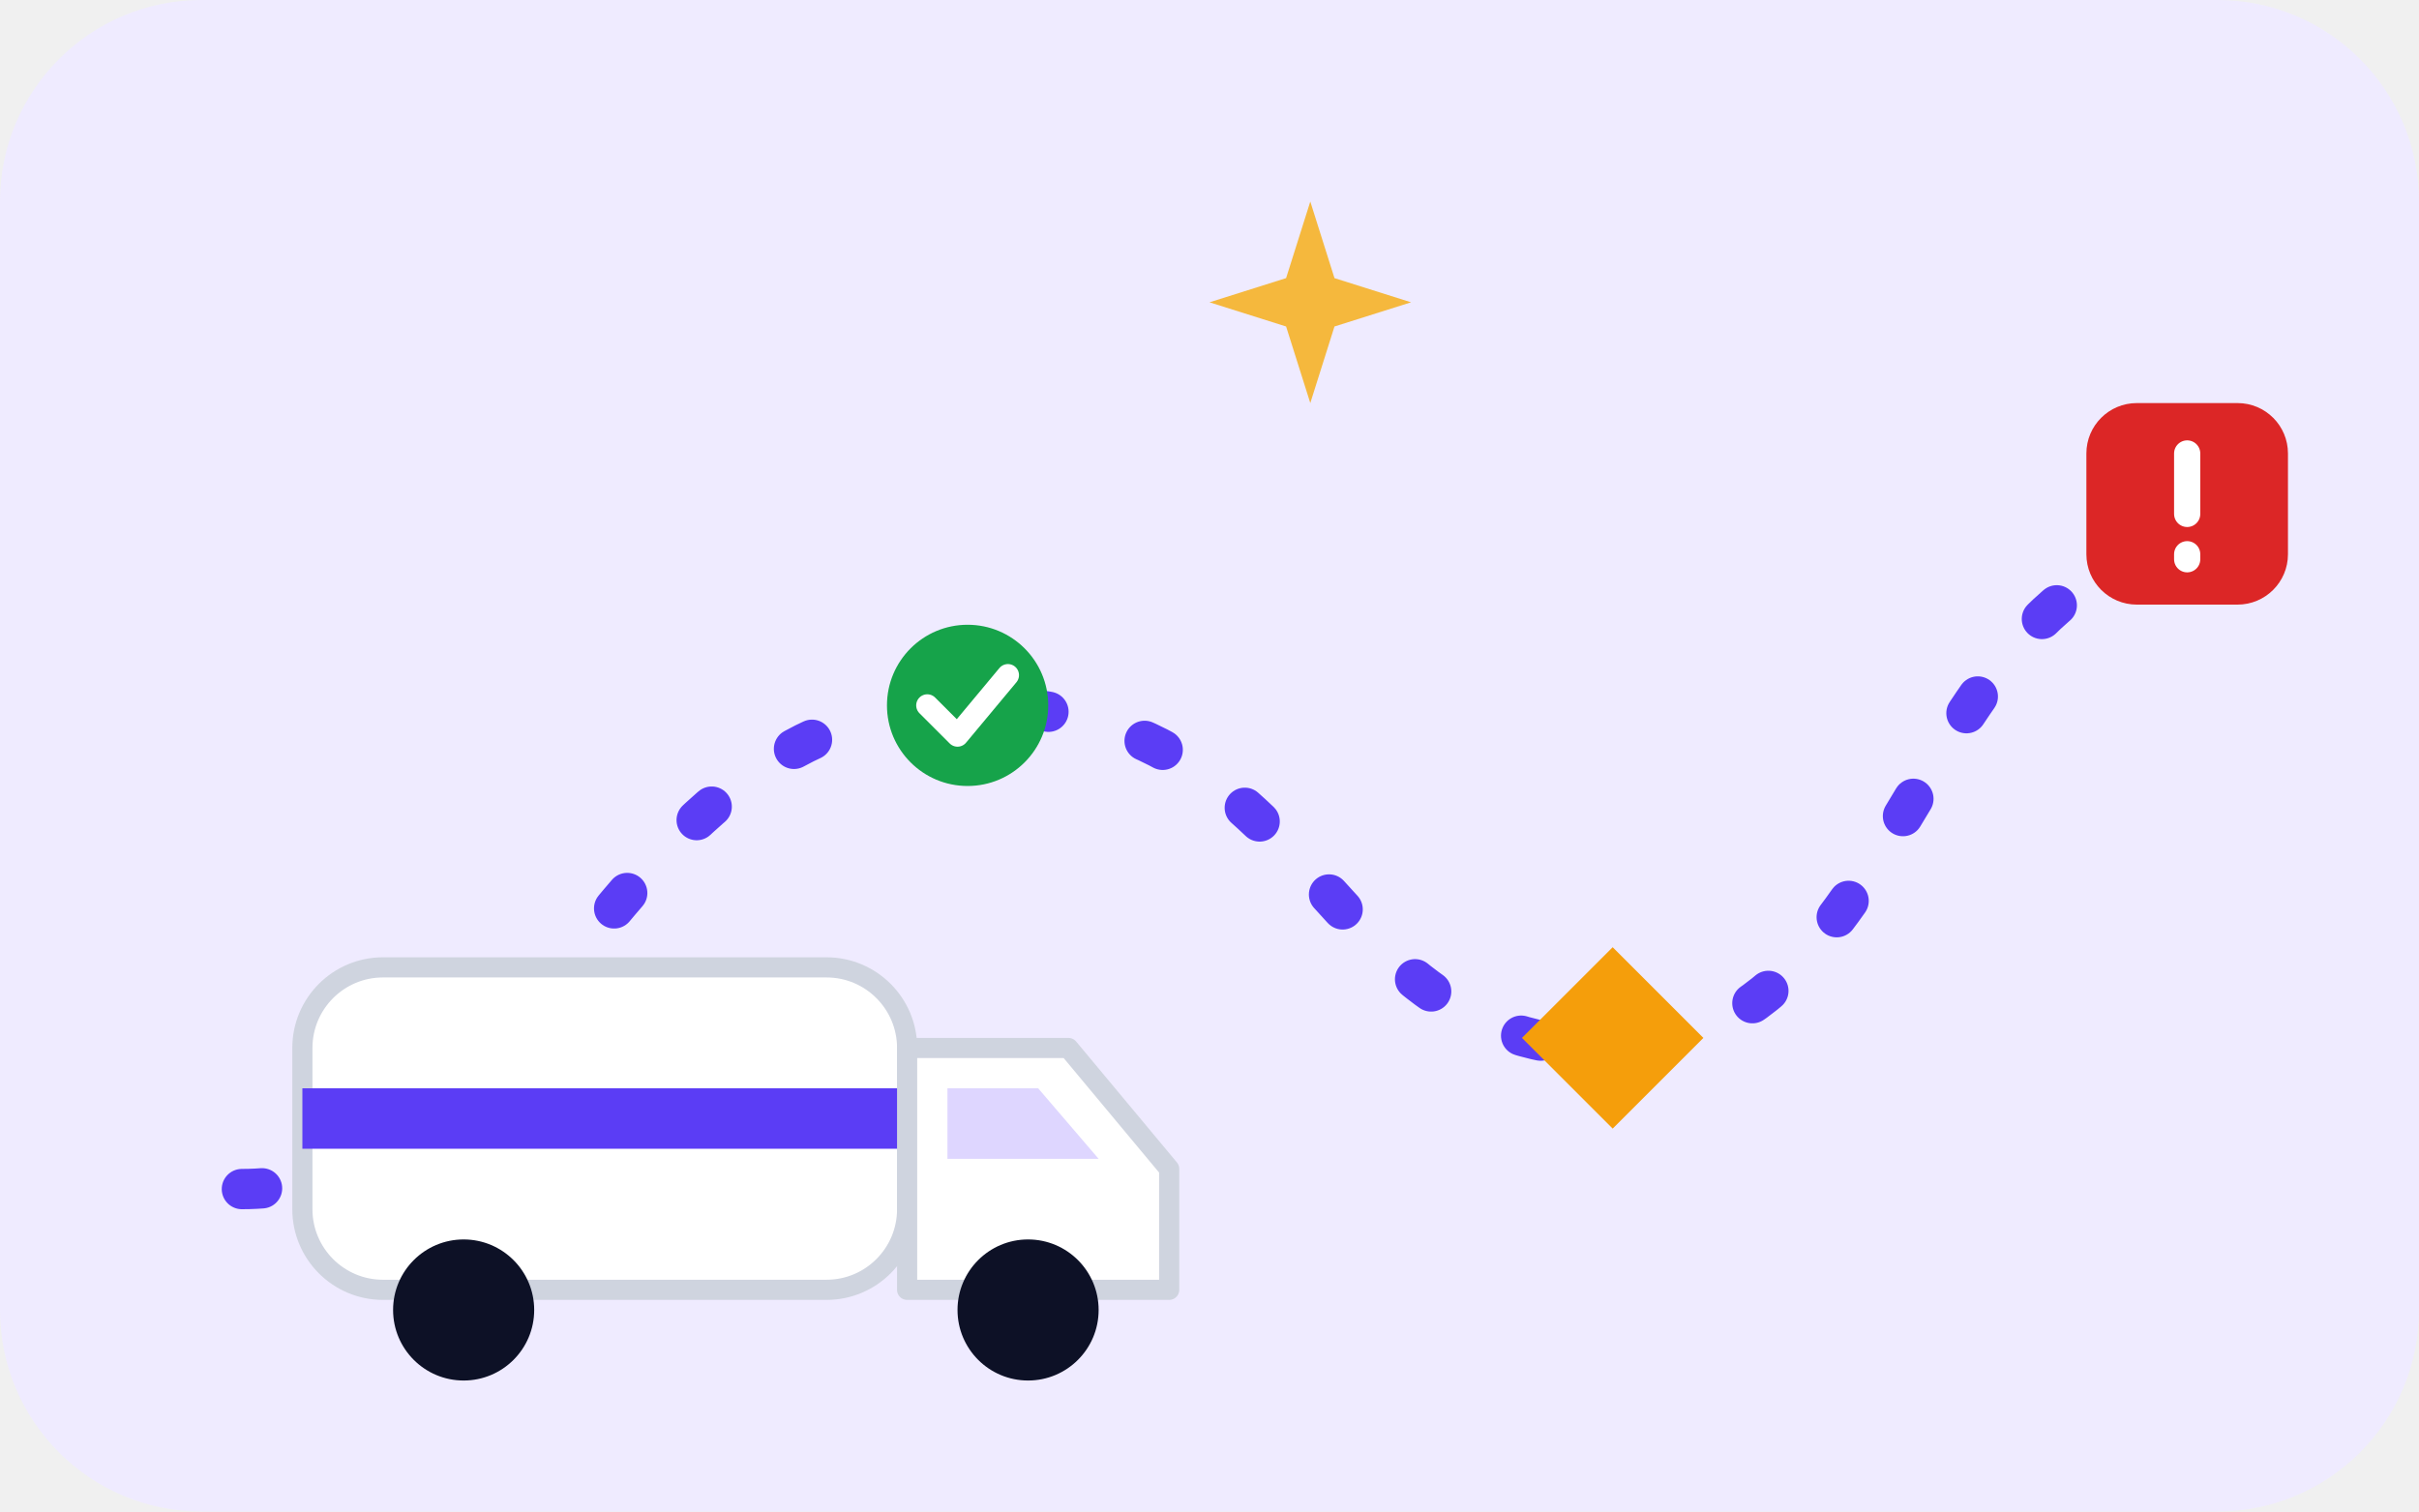
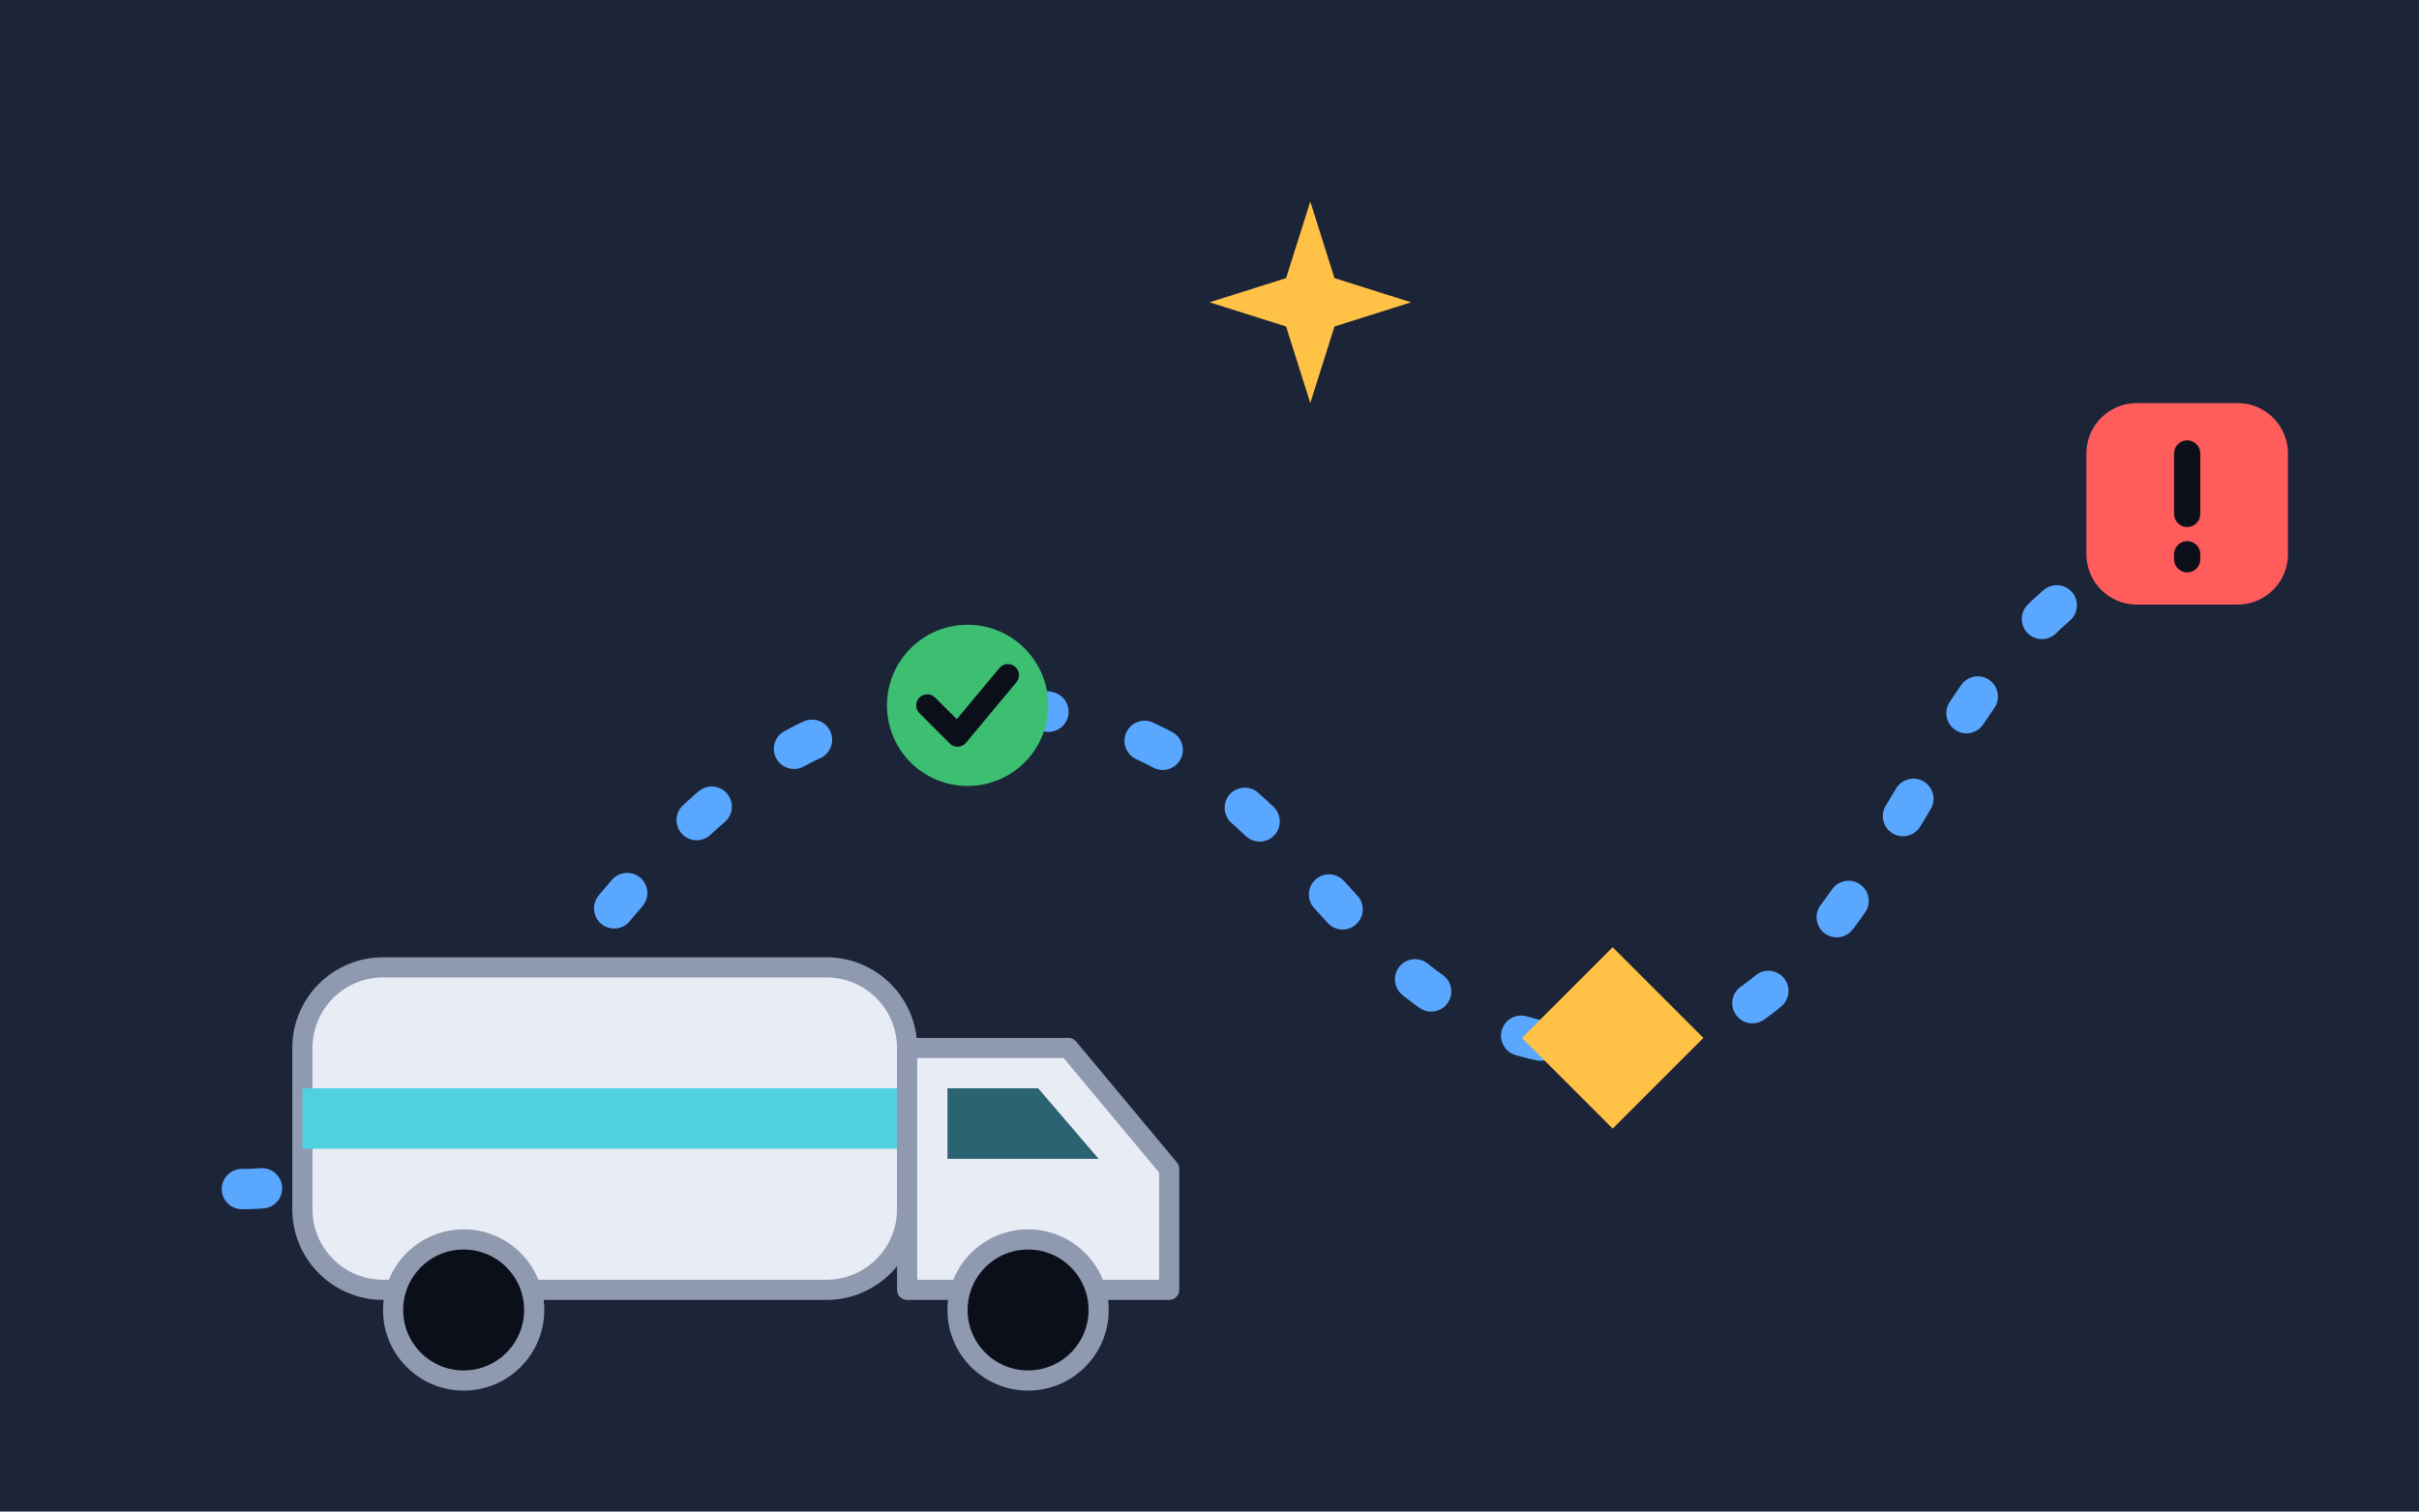
<svg xmlns="http://www.w3.org/2000/svg" viewBox="0 0 240 150" fill="none">
-   <rect width="240" height="150" rx="20" fill="#EFEBFF" />
-   <path d="M24 118c30 0 36-48 72-48s34 34 64 34 30-50 60-50" stroke="#5B3DF5" stroke-width="4" stroke-linecap="round" stroke-dasharray="2 10" />
-   <circle cx="96" cy="70" r="8" fill="#16A34A" />
-   <path d="m92 70 3 3 5-6" stroke="#fff" stroke-width="2.2" stroke-linecap="round" stroke-linejoin="round" />
-   <path d="m160 94 9 9-9 9-9-9z" fill="#F59E0B" />
-   <rect x="207" y="40" width="20" height="20" rx="5" fill="#DC2626" />
-   <path d="M217 45v6m0 4v.5" stroke="#fff" stroke-width="2.6" stroke-linecap="round" />
+   <rect width="240" height="150" fill="#1C2438" />
+   <path d="M24 118c30 0 36-48 72-48s34 34 64 34 30-50 60-50" stroke="#5AA7FF" stroke-width="4" stroke-linecap="round" stroke-dasharray="2 10" />
+   <circle cx="96" cy="70" r="8" fill="#3DBF72" />
+   <path d="m92 70 3 3 5-6" stroke="#0B0F1A" stroke-width="2.2" stroke-linecap="round" stroke-linejoin="round" />
+   <path d="m160 94 9 9-9 9-9-9z" fill="#FFC247" />
+   <rect x="207" y="40" width="20" height="20" rx="5" fill="#FF5C5C" />
+   <path d="M217 45v6m0 4v.5" stroke="#0B0F1A" stroke-width="2.6" stroke-linecap="round" />
  <g transform="translate(30 92)">
-     <rect y="4" width="60" height="32" rx="8" fill="#fff" stroke="#CFD4DF" stroke-width="2" />
-     <rect y="16" width="60" height="6" fill="#5B3DF5" />
-     <path d="M60 12h16l10 12v12H60z" fill="#fff" stroke="#CFD4DF" stroke-width="2" stroke-linejoin="round" />
-     <path d="M64 16h9l6 7H64z" fill="#DED6FF" />
-     <circle cx="16" cy="38" r="7" fill="#0D1126" />
-     <circle cx="72" cy="38" r="7" fill="#0D1126" />
+     <rect y="4" width="60" height="32" rx="8" fill="#E8ECF4" stroke="#8F99B0" stroke-width="2" />
+     <rect y="16" width="60" height="6" fill="#4FD1E0" />
+     <path d="M60 12h16l10 12v12H60z" fill="#E8ECF4" stroke="#8F99B0" stroke-width="2" stroke-linejoin="round" />
+     <path d="M64 16h9l6 7H64z" fill="#2C6373" />
+     <circle cx="16" cy="38" r="7" fill="#0B0F1A" stroke="#8F99B0" stroke-width="2" />
+     <circle cx="72" cy="38" r="7" fill="#0B0F1A" stroke="#8F99B0" stroke-width="2" />
  </g>
-   <g transform="translate(130 30)" fill="#F5B83D">
+   <g transform="translate(130 30)" fill="#FFC247">
    <path d="M0-10 2.4-2.4 10 0 2.4 2.4 0 10-2.4 2.4-10 0-2.4-2.4z" />
  </g>
</svg>
